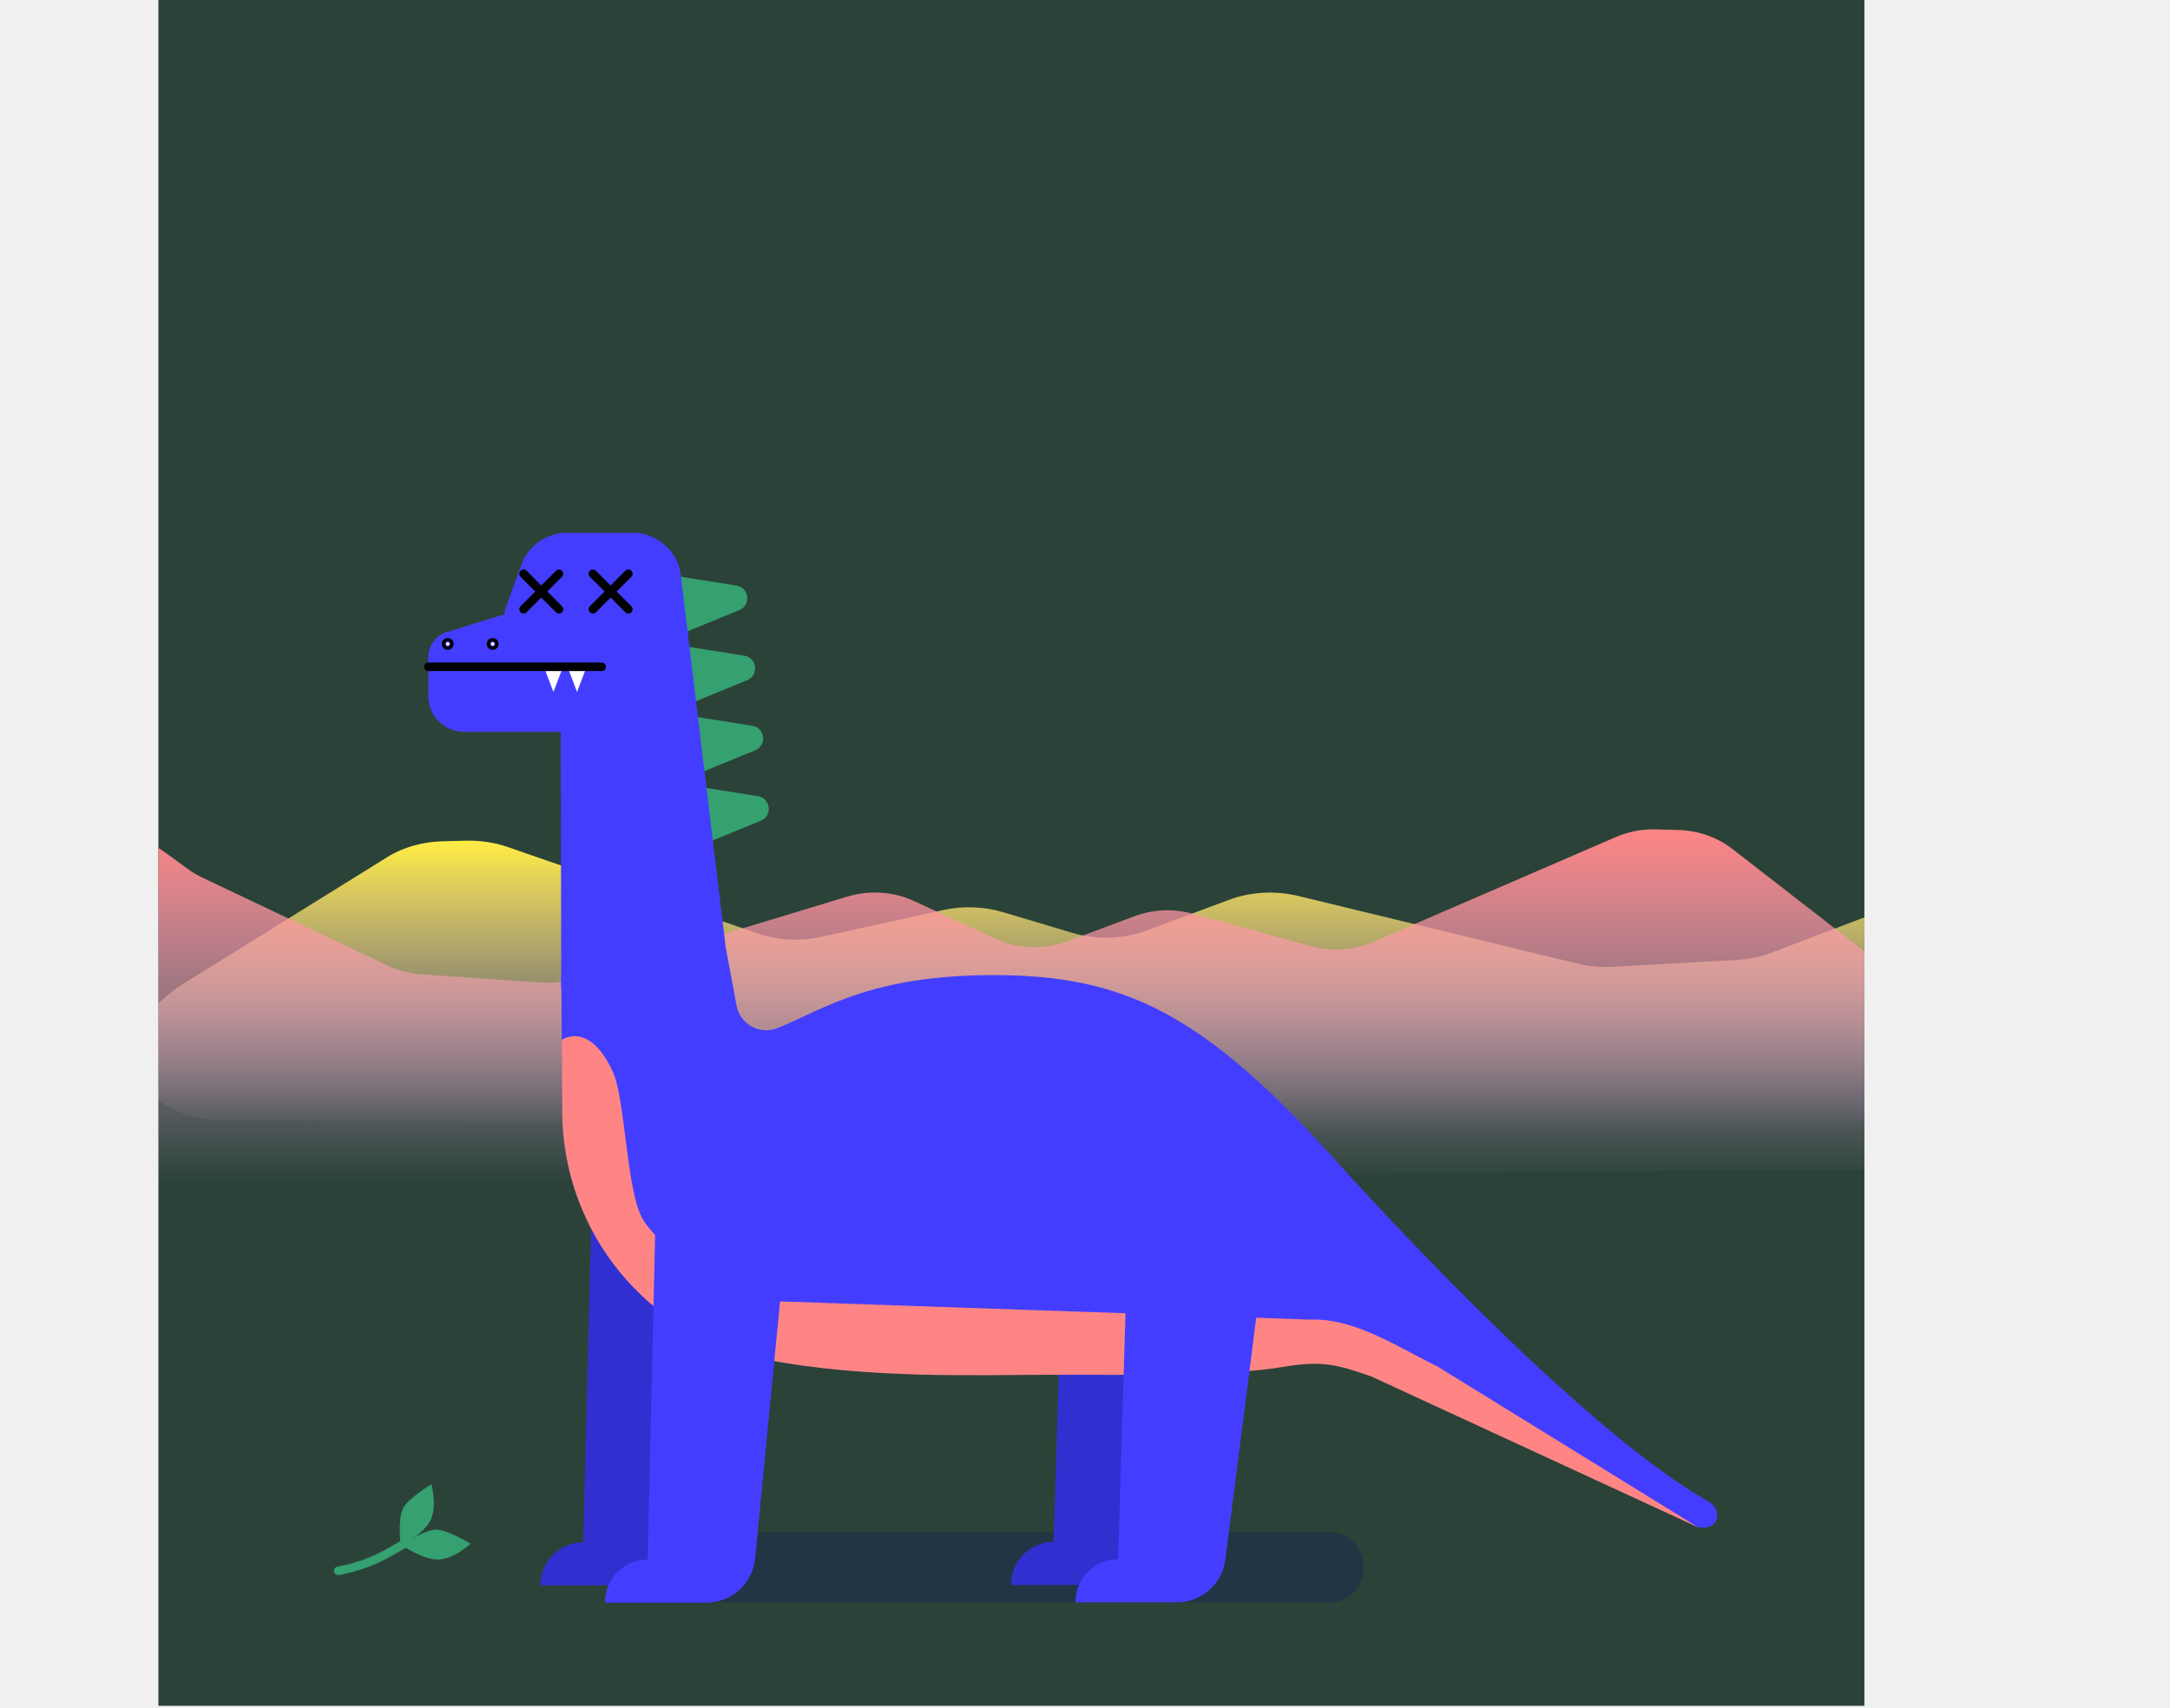
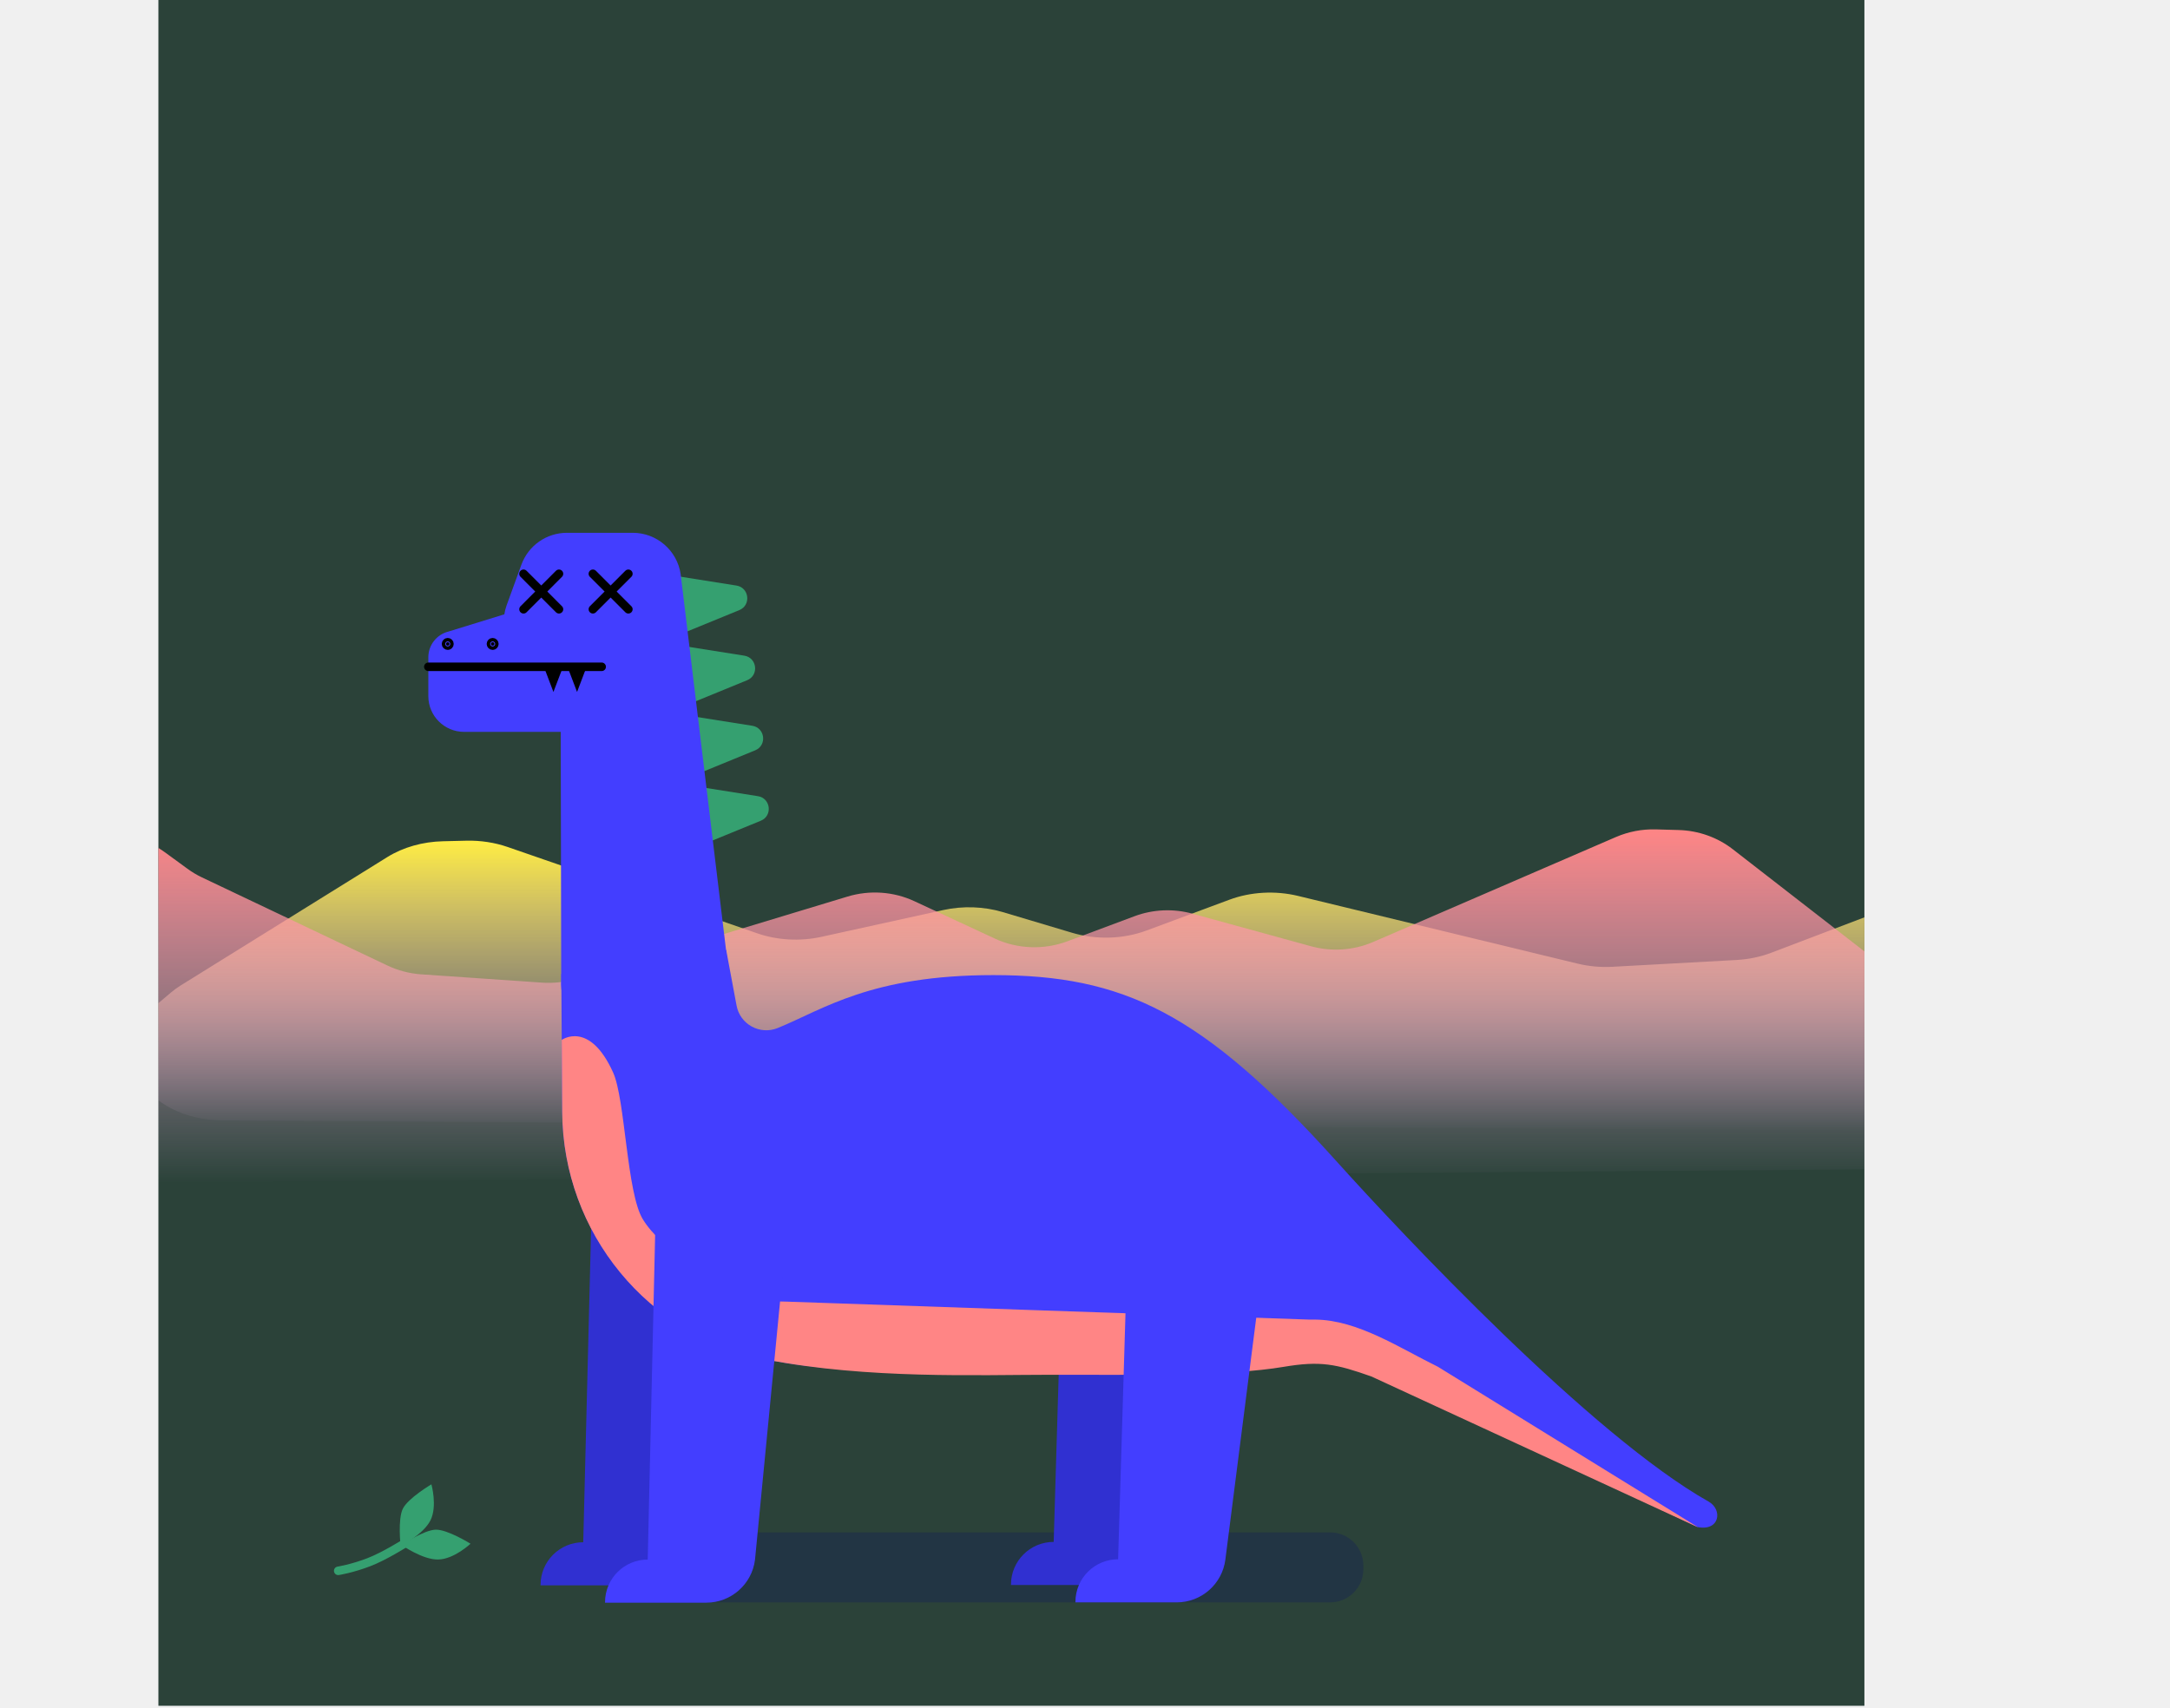
<svg xmlns="http://www.w3.org/2000/svg" viewBox="0 0 508.79 400.32">
  <defs>
    <style>
      .cls-1, .cls-2, .cls-3 {
        fill: none;
      }

      .cls-4 {
        fill: url(#linear-gradient);
      }

      .cls-5 {
        clip-path: url(#clippath);
      }

-       .cls-6, .cls-7 {
+       .cls-5 {
        fill: #fff;
+       }
+ 
+       .cls-6 {
+         fill: #000;
      }

      .cls-8 {
        fill: #ff8585;
      }

      .cls-9 {
        fill: #3030d1;
      }

      .cls-10 {
        fill: #433eff;
      }

      .cls-11 {
        fill: #35a070;
      }

      .cls-12 {
        fill: #2b4239;
      }

      .cls-7, .cls-2 {
        stroke: #000;
      }

      .cls-7, .cls-2, .cls-3 {
        stroke-linecap: round;
        stroke-miterlimit: 10;
        stroke-width: 2px;
      }

      .cls-13 {
        clip-path: url(#clippath-1);
      }

      .cls-14 {
        clip-path: url(#clippath-2);
      }

      .cls-3 {
        stroke: #35a070;
      }

      .cls-15 {
        fill: #00006f;
        opacity: .2;
      }

      .cls-16 {
        fill: url(#linear-gradient-2);
      }
    </style>
    <clipPath id="clippath">
      <rect class="cls-1" x="37.14" y=".32" width="400" height="400" transform="translate(474.28 400.63) rotate(-180)" />
    </clipPath>
    <linearGradient id="linear-gradient" x1="204.45" y1="265.41" x2="204.45" y2="197.13" gradientTransform="translate(474.28) rotate(-180) scale(1 -1)" gradientUnits="userSpaceOnUse">
      <stop offset="0" stop-color="#fbc5ff" stop-opacity="0" />
      <stop offset="1" stop-color="#ffed43" />
    </linearGradient>
    <clipPath id="clippath-1">
      <rect class="cls-1" x="37.14" y=".32" width="400" height="400" />
    </clipPath>
    <linearGradient id="linear-gradient-2" x1="232.28" y1="277.41" x2="232.28" y2="194.47" gradientUnits="userSpaceOnUse">
      <stop offset="0" stop-color="#fbc5ff" stop-opacity="0" />
      <stop offset="1" stop-color="#ff8585" />
    </linearGradient>
    <clipPath id="clippath-2">
      <path class="cls-1" d="M171.68,222.75l3.48,20.33c.77,4.48,5.48,7.08,9.69,5.36,10.66-4.35,28.46-15.43,55.34-14.57,30.4,.97,41.7,3.48,73.14,38.41,29.44,32.72,39.28,61.19,86.24,79.85,3.04,1.21,1.7,5.95-1.58,5.95l-76.44-35.3c-8.29-2.93-11.92-3.72-20.59-2.26-12.86,2.17-33.8,1.86-54.91,1.86-16.38,0-42.65,1.06-66.51-3.59-27.65-5.39-47.52-29.76-47.72-57.92l-.23-32.45" />
    </clipPath>
  </defs>
  <g id="BG_copy_4" data-name="BG copy 4">
    <rect class="cls-12" x="37.14" width="400" height="400" />
  </g>
  <g id="Mountains2">
    <g class="cls-5">
      <path class="cls-4" d="M42.48,231.01l48.37-30.05c3.67-2.28,8.26-3.58,13.03-3.69l5.48-.13c3.32-.08,6.63,.43,9.65,1.47l58.54,20.25c4.71,1.63,10.05,1.92,15.02,.83l28.6-6.29c4.6-1.01,9.52-.84,13.97,.49l16.22,4.84c5.66,1.69,12.01,1.5,17.47-.53l19.39-7.21c5.01-1.87,10.8-2.19,16.13-.9l65.56,15.88c2.63,.64,5.4,.89,8.16,.74l29.11-1.6c2.83-.16,5.6-.73,8.13-1.7l44.78-17.02c1.24-.47,2.41-1.03,3.5-1.67l5.42-3.17c13.25-7.76,32.71-1.59,34.54,10.95l5.11,35.06c1.4,9.58-8.66,17.94-21.51,17.86l-434.97-2.69c-18.44-.11-28.11-16.47-15.86-26.81l3.8-3.21c.72-.61,1.51-1.18,2.35-1.7Z" />
    </g>
  </g>
  <g id="Mountains1">
    <g class="cls-13">
      <path class="cls-16" d="M453.27,235.62l-47.02-36.5c-3.57-2.77-8.03-4.35-12.66-4.48l-5.33-.15c-3.23-.09-6.44,.52-9.38,1.79l-56.9,24.6c-4.58,1.98-9.77,2.34-14.6,1.01l-27.8-7.64c-4.47-1.23-9.25-1.02-13.58,.6l-15.77,5.89c-5.5,2.05-11.67,1.82-16.98-.65l-18.85-8.76c-4.87-2.27-10.5-2.66-15.68-1.09l-63.72,19.29c-2.56,.77-5.25,1.08-7.93,.89l-28.3-1.94c-2.75-.19-5.44-.89-7.91-2.06l-43.52-20.68c-1.2-.57-2.34-1.25-3.4-2.03l-5.27-3.85c-12.88-9.42-31.79-1.93-33.57,13.3L.13,255.72c-1.36,11.64,8.42,21.79,20.91,21.69l422.8-3.26c17.92-.14,27.33-20.01,15.41-32.57l-3.7-3.9c-.7-.74-1.47-1.43-2.28-2.07Z" />
    </g>
  </g>
  <g id="Leaf">
    <g>
      <path class="cls-3" d="M95,361.85s-4.95,3.12-8.55,4.49c-4.01,1.53-7.15,2.01-7.15,2.01" />
      <path class="cls-11" d="M110.33,361.99s-3.87,3.64-7.58,3.71-8.59-3.41-8.59-3.41c0,0,5.25-3.54,8.02-3.59s8.15,3.3,8.15,3.3Z" />
      <path class="cls-11" d="M101.15,348.07s1.44,5.12-.22,8.44c-1.66,3.32-7,6.03-7,6.03,0,0-.71-6.29,.53-8.77s6.69-5.7,6.69-5.7Z" />
    </g>
  </g>
  <g id="Mane">
    <path class="cls-11" d="M158.27,135.03l14.4,2.28c3.01,.48,3.49,4.61,.67,5.76l-13.26,5.43-1.81-13.48Z" />
    <path class="cls-11" d="M160.11,151.47l14.4,2.28c3.01,.48,3.49,4.61,.67,5.76l-13.26,5.43-1.81-13.48Z" />
    <path class="cls-11" d="M161.99,167.91l14.4,2.28c3.01,.48,3.49,4.61,.67,5.76l-13.26,5.43-1.81-13.48Z" />
    <path class="cls-11" d="M163.31,184.42l14.4,2.28c3.01,.48,3.49,4.61,.67,5.76l-13.26,5.43-1.81-13.48Z" />
  </g>
  <g id="Neck">
    <path class="cls-10" d="M171.63,234.35l-12.03-99.67c-.81-5.59-5.6-9.74-11.24-9.74h-15.43c-4.78,0-9.05,2.99-10.68,7.48l-3.48,9.57c-1.01,2.79-.78,5.88,.63,8.49,.05,.09,.11,.17,.18,.24l10.48,10.48c.07,.07,.14,.16,.18,.25,.96,1.78,1.39,3.79,1.22,5.81l.13,62.44c-.5,6.05,3.96,10.97,10.02,10.97l21.18-.93c6.32,0,9.73,.86,8.83-5.4Z" />
  </g>
  <g id="Shadow">
    <rect class="cls-15" x="145.87" y="359.34" width="173.79" height="16.41" rx="7.78" ry="7.78" />
  </g>
  <g id="Back_legs" data-name="Back legs">
    <path class="cls-9" d="M138.86,277.55l-2.11,84.1h0c-5.53,0-10.01,4.48-10.01,10.01v.1h23.75c5.79,0,10.68-4.3,11.41-10.05l8.99-84.17h-32.03Z" />
    <path class="cls-9" d="M249.16,291.18l-2.11,70.39h0c-5.53,0-10.01,4.48-10.01,10.01v.1h23.75c5.79,0,10.68-4.3,11.41-10.05l8.99-70.45h-32.03Z" />
  </g>
  <g id="Body">
    <path class="cls-10" d="M170.26,222.75l2.42,12.95c.77,4.48,5.48,7.08,9.69,5.36,10.66-4.35,21.79-12.4,50.53-12.4,30.41,0,48.99,8.68,80.43,43.62,15.8,17.56,59.81,64.36,87.3,79.85,3.3,1.86,2.62,7.01-2.63,5.95l-84.33-39.96s-33.6,3.2-67.61,3.2c-16.38,0-42.65,2.11-66.51-2.54-27.65-5.39-47.52-29.76-47.72-57.92l-.23-32.45" />
  </g>
  <g id="Belly">
    <g class="cls-14">
      <path class="cls-8" d="M131.7,243.86s6.5-4.69,12.06,7.65c2.85,6.32,3.18,28.28,6.97,34.42,4.62,7.48,14.77,12.08,18.91,14.89,4.29,2.92,9.39,4.4,14.57,4.4l122.78,4.22c.47,0,.93,0,1.4,0,9.97,.09,19.79,6.67,28.75,11.06l60.87,37.56-6.44,12.12-170.73-32.96-92.61-7.31-7.96-61.35,11.45-24.71Z" />
    </g>
  </g>
  <g id="Legs">
    <path class="cls-10" d="M153.98,273.17l-2.11,92.54h0c-5.53,0-10.01,4.48-10.01,10.01v.1h23.75c5.79,0,10.68-4.3,11.41-10.05l8.99-92.61h-32.03Z" />
    <path class="cls-10" d="M264.27,295.25l-2.11,70.39h0c-5.53,0-10.01,4.48-10.01,10.01v.1h23.75c5.79,0,10.68-4.3,11.41-10.05l8.99-70.45h-32.03Z" />
  </g>
  <g id="Nose">
    <path class="cls-10" d="M138.3,171.62h-29.5c-4.62,0-8.37-3.75-8.37-8.37v-9.12c0-2.85,1.94-5.34,4.71-6.03l32.45-10.01,.71,33.53Z" />
  </g>
  <g id="Eyes3">
    <line class="cls-2" x1="139.01" y1="142.87" x2="147.33" y2="134.55" />
    <line class="cls-2" x1="139.01" y1="134.55" x2="147.33" y2="142.87" />
    <line class="cls-2" x1="122.75" y1="142.87" x2="131.06" y2="134.55" />
    <line class="cls-2" x1="122.75" y1="134.55" x2="131.06" y2="142.87" />
  </g>
  <g id="Teeth">
    <polyline class="cls-6" points="127.52 156.36 129.76 162.26 132.01 156.36 127.52 156.36" />
    <polyline class="cls-6" points="133.05 156.36 135.3 162.26 137.54 156.36 133.05 156.36" />
  </g>
  <g id="Mouth">
    <line class="cls-7" x1="100.43" y1="156.36" x2="141.07" y2="156.36" />
  </g>
  <g id="Nostrils">
    <circle class="cls-7" cx="104.98" cy="151" r=".4" />
    <circle class="cls-7" cx="115.51" cy="151" r=".4" />
  </g>
</svg>
